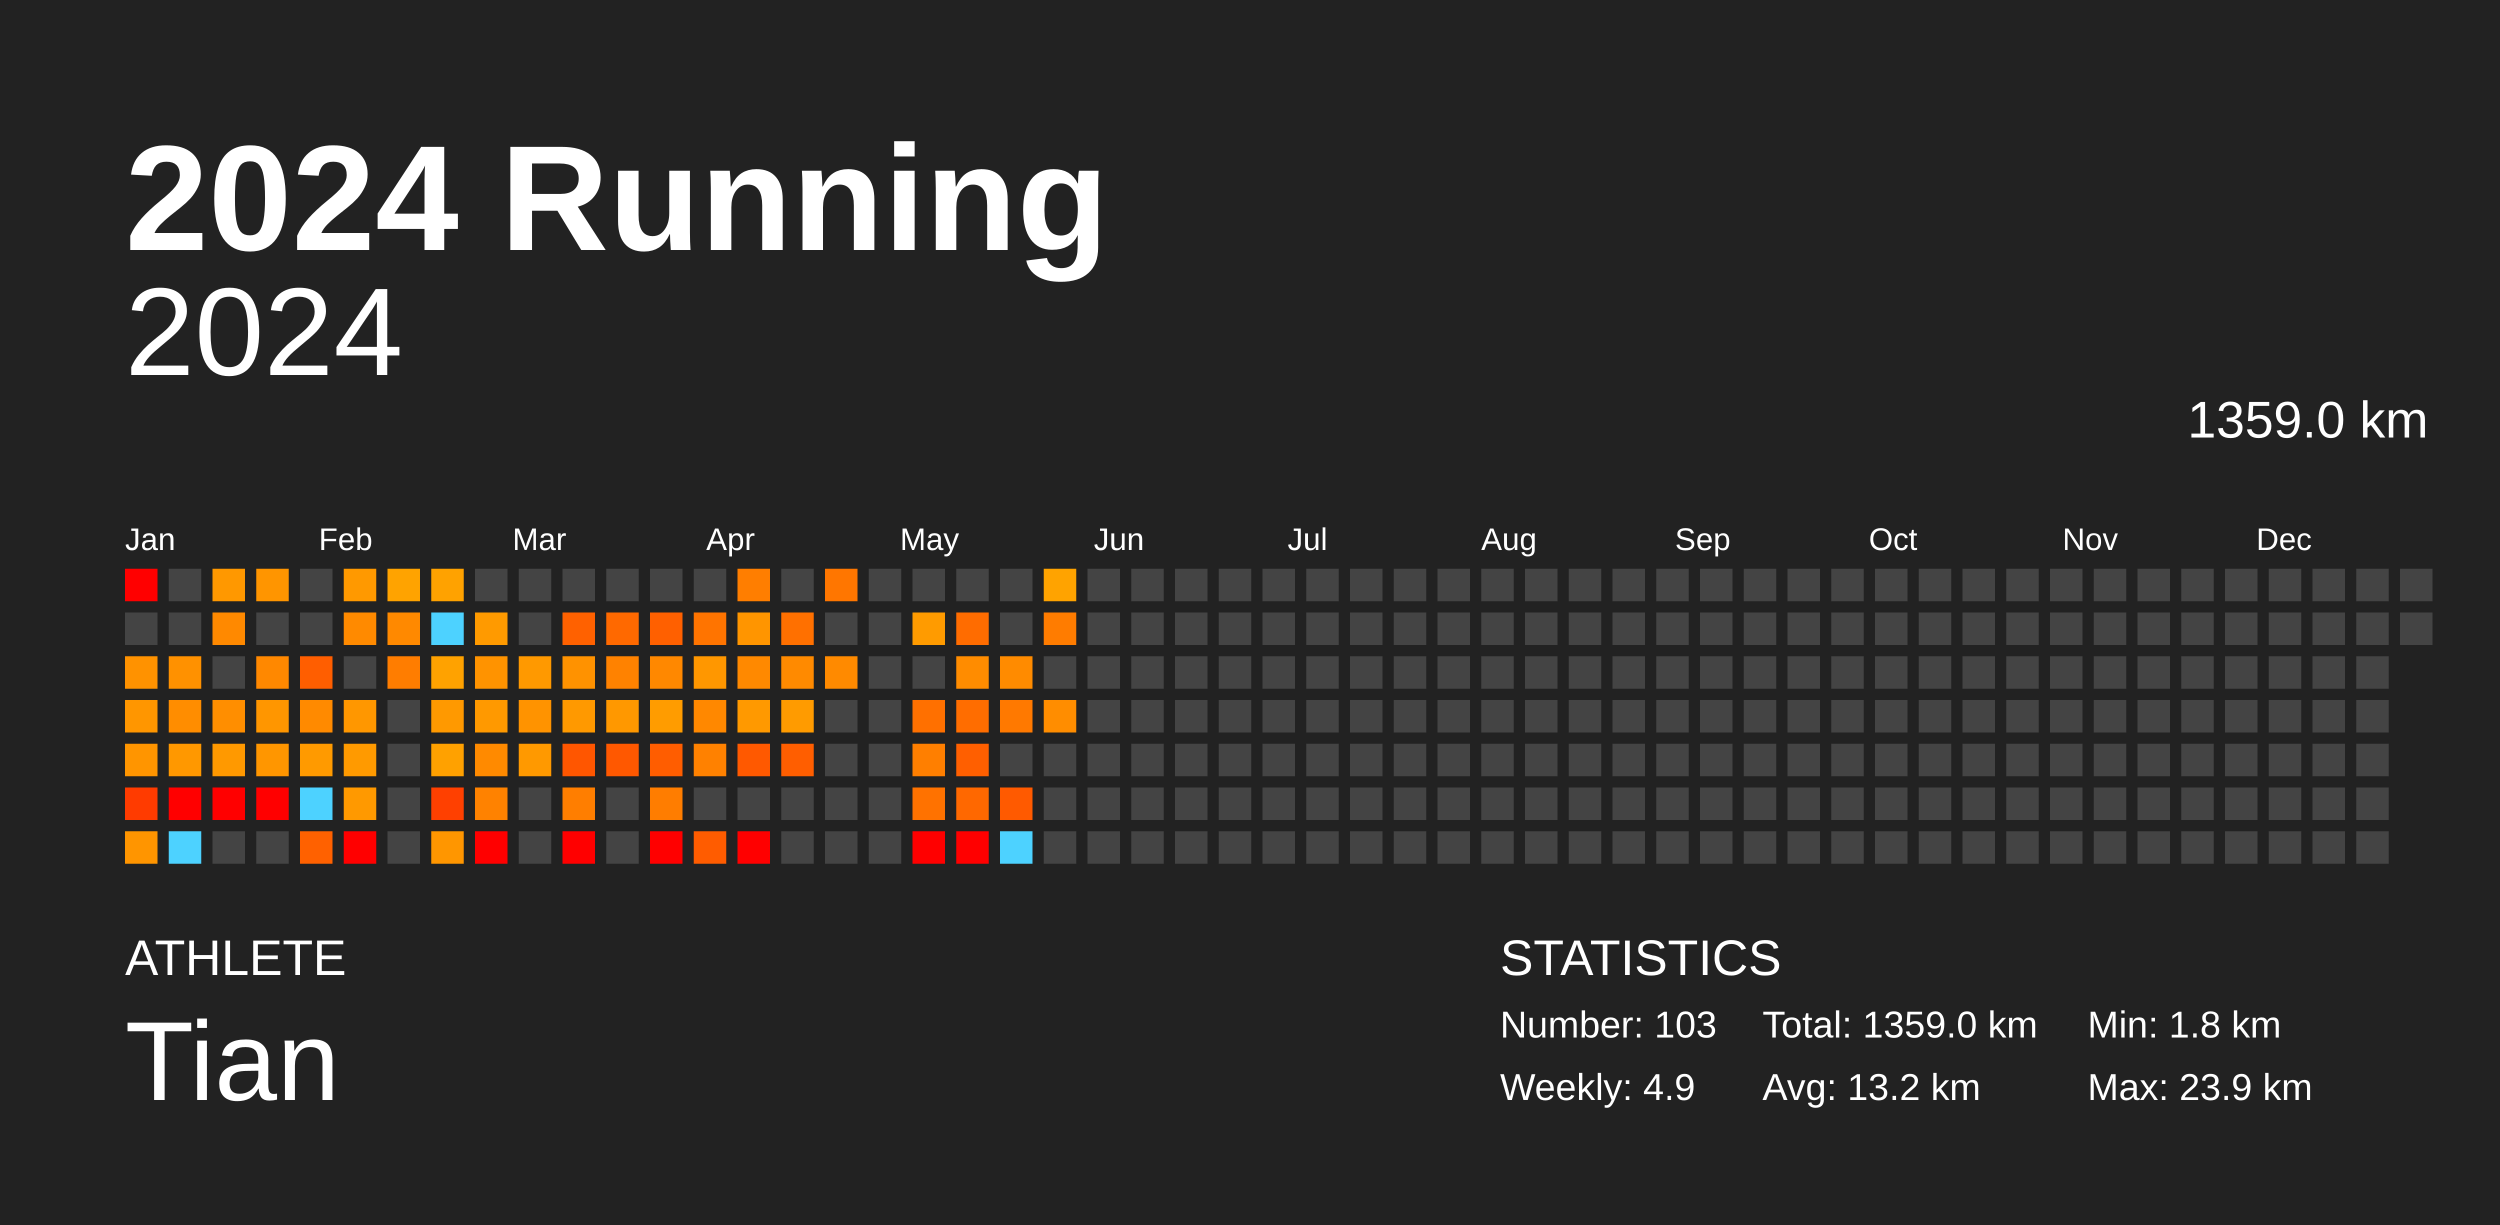
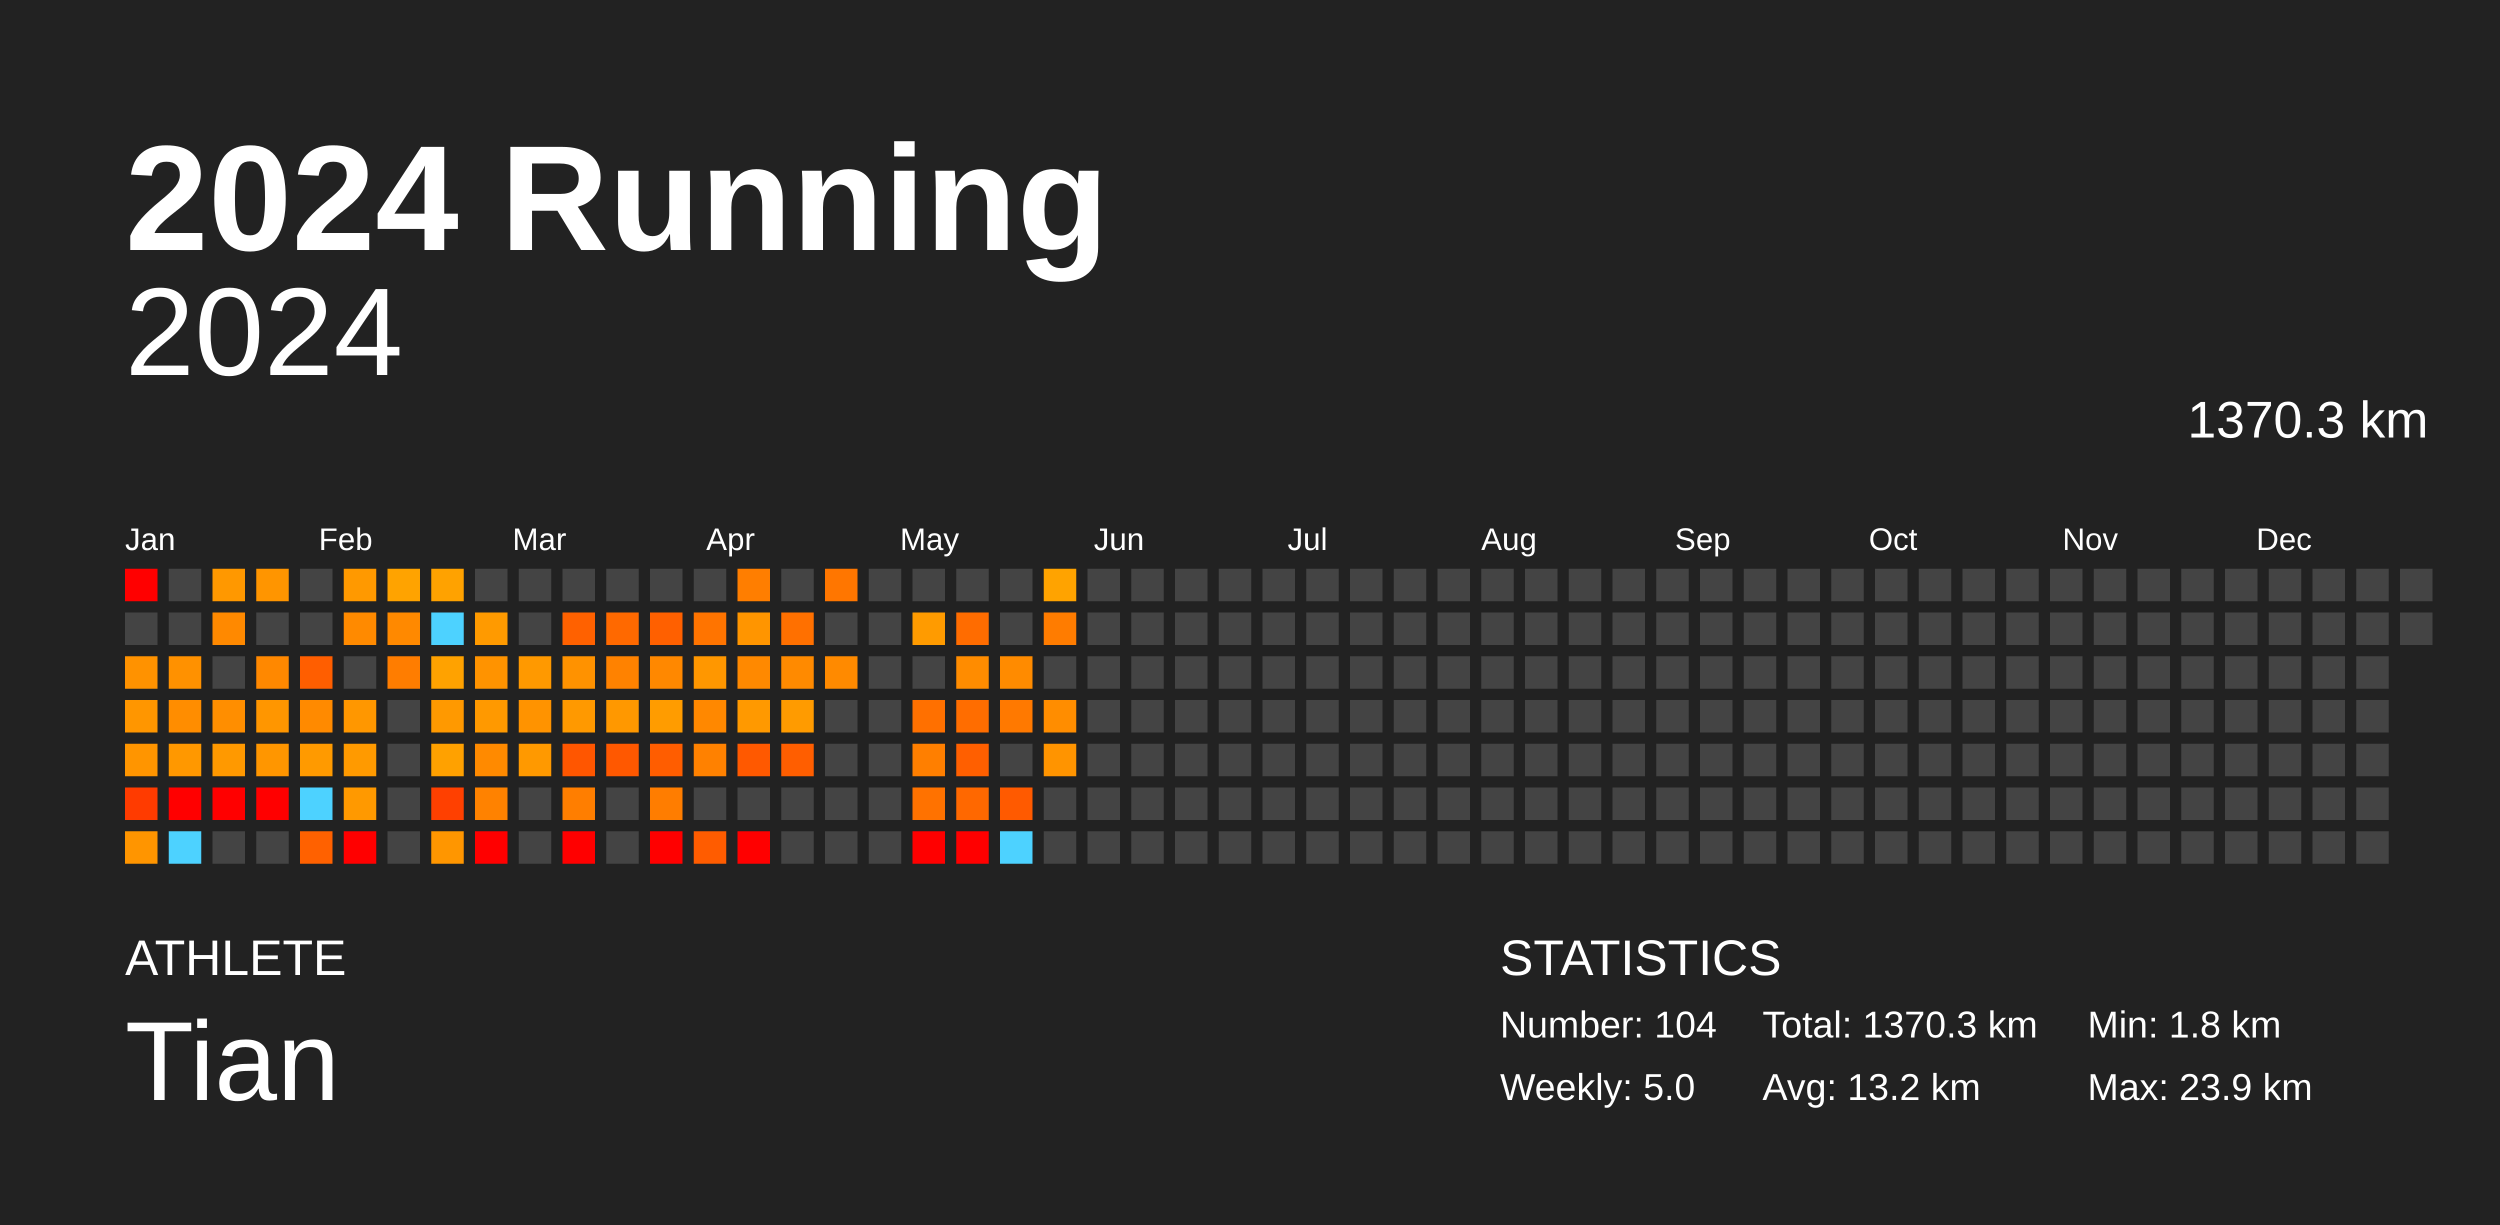
<svg xmlns="http://www.w3.org/2000/svg" baseProfile="full" height="98mm" version="1.1" viewBox="0,0,200,98" width="200mm">
  <defs />
  <rect fill="#222222" height="98" width="200" x="0" y="0" />
  <text fill="#FFFFFF" style="font-size:12px; font-family:Arial; font-weight:bold;" x="10" y="20">2024 Running</text>
  <text fill="#FFFFFF" style="font-size:4px; font-family:Arial" x="10" y="78">ATHLETE</text>
  <text fill="#FFFFFF" style="font-size:9px; font-family:Arial" x="10" y="88">Tian</text>
  <text fill="#FFFFFF" style="font-size:4px; font-family:Arial" x="120" y="78">STATISTICS</text>
-   <text fill="#FFFFFF" style="font-size:3px; font-family:Arial" x="120" y="83">Number: 103</text>
-   <text fill="#FFFFFF" style="font-size:3px; font-family:Arial" x="120" y="88">Weekly: 4.9</text>
-   <text fill="#FFFFFF" style="font-size:3px; font-family:Arial" x="141" y="83">Total: 1359.0 km</text>
+   <text fill="#FFFFFF" style="font-size:3px; font-family:Arial" x="120" y="83">Number: 104</text>
+   <text fill="#FFFFFF" style="font-size:3px; font-family:Arial" x="120" y="88">Weekly: 5.0</text>
+   <text fill="#FFFFFF" style="font-size:3px; font-family:Arial" x="141" y="83">Total: 1370.3 km</text>
  <text fill="#FFFFFF" style="font-size:3px; font-family:Arial" x="141" y="88">Avg: 13.2 km</text>
  <text fill="#FFFFFF" style="font-size:3px; font-family:Arial" x="167" y="83">Min: 1.8 km</text>
  <text fill="#FFFFFF" style="font-size:3px; font-family:Arial" x="167" y="88">Max: 23.9 km</text>
  <text alignment-baseline="hanging" fill="#FFFFFF" style="font-size:10.0px; font-family:Arial;" x="10" y="30">2024</text>
-   <text alignment-baseline="hanging" fill="#FFFFFF" style="font-size:4.125px; font-family:Arial;" x="175" y="35">1359.0 km</text>
+   <text alignment-baseline="hanging" fill="#FFFFFF" style="font-size:4.125px; font-family:Arial;" x="175" y="35">1370.3 km</text>
  <text fill="#FFFFFF" style="font-size:2.5px; font-family:Arial" x="10.0" y="44">Jan</text>
  <text fill="#FFFFFF" style="font-size:2.5px; font-family:Arial" x="25.5" y="44">Feb</text>
  <text fill="#FFFFFF" style="font-size:2.5px; font-family:Arial" x="41.0" y="44">Mar</text>
  <text fill="#FFFFFF" style="font-size:2.5px; font-family:Arial" x="56.5" y="44">Apr</text>
  <text fill="#FFFFFF" style="font-size:2.5px; font-family:Arial" x="72.0" y="44">May</text>
  <text fill="#FFFFFF" style="font-size:2.5px; font-family:Arial" x="87.5" y="44">Jun</text>
  <text fill="#FFFFFF" style="font-size:2.5px; font-family:Arial" x="103.0" y="44">Jul</text>
  <text fill="#FFFFFF" style="font-size:2.5px; font-family:Arial" x="118.5" y="44">Aug</text>
  <text fill="#FFFFFF" style="font-size:2.5px; font-family:Arial" x="134.0" y="44">Sep</text>
  <text fill="#FFFFFF" style="font-size:2.5px; font-family:Arial" x="149.5" y="44">Oct</text>
  <text fill="#FFFFFF" style="font-size:2.5px; font-family:Arial" x="165.0" y="44">Nov</text>
  <text fill="#FFFFFF" style="font-size:2.5px; font-family:Arial" x="180.5" y="44">Dec</text>
  <rect fill="red" height="2.6" width="2.6" x="10.0" y="45.5" />
  <rect fill="#444444" height="2.6" width="2.6" x="10.0" y="49.0" />
  <rect fill="#ff9200" height="2.6" width="2.6" x="10.0" y="52.5" />
  <rect fill="#ff9600" height="2.6" width="2.6" x="10.0" y="56.0" />
  <rect fill="#ff9500" height="2.6" width="2.6" x="10.0" y="59.5" />
  <rect fill="#ff3b00" height="2.6" width="2.6" x="10.0" y="63.0" />
  <rect fill="#ff9500" height="2.6" width="2.6" x="10.0" y="66.5" />
  <rect fill="#444444" height="2.6" width="2.6" x="13.5" y="45.5" />
  <rect fill="#444444" height="2.6" width="2.6" x="13.5" y="49.0" />
  <rect fill="#ff9100" height="2.6" width="2.6" x="13.5" y="52.5" />
  <rect fill="#ff8d00" height="2.6" width="2.6" x="13.5" y="56.0" />
  <rect fill="#ff9800" height="2.6" width="2.6" x="13.5" y="59.5" />
  <rect fill="red" height="2.6" width="2.6" x="13.5" y="63.0" />
  <rect fill="#4dd2ff" height="2.6" width="2.6" x="13.5" y="66.5" />
  <rect fill="#ff9800" height="2.6" width="2.6" x="17.0" y="45.5" />
  <rect fill="#ff8900" height="2.6" width="2.6" x="17.0" y="49.0" />
  <rect fill="#444444" height="2.6" width="2.6" x="17.0" y="52.5" />
  <rect fill="#ff8e00" height="2.6" width="2.6" x="17.0" y="56.0" />
  <rect fill="#ff9900" height="2.6" width="2.6" x="17.0" y="59.5" />
  <rect fill="red" height="2.6" width="2.6" x="17.0" y="63.0" />
  <rect fill="#444444" height="2.6" width="2.6" x="17.0" y="66.5" />
  <rect fill="#ff9500" height="2.6" width="2.6" x="20.5" y="45.5" />
  <rect fill="#444444" height="2.6" width="2.6" x="20.5" y="49.0" />
  <rect fill="#ff8800" height="2.6" width="2.6" x="20.5" y="52.5" />
  <rect fill="#ff9600" height="2.6" width="2.6" x="20.5" y="56.0" />
  <rect fill="#ff9600" height="2.6" width="2.6" x="20.5" y="59.5" />
  <rect fill="red" height="2.6" width="2.6" x="20.5" y="63.0" />
  <rect fill="#444444" height="2.6" width="2.6" x="20.5" y="66.5" />
  <rect fill="#444444" height="2.6" width="2.6" x="24.0" y="45.5" />
  <rect fill="#444444" height="2.6" width="2.6" x="24.0" y="49.0" />
  <rect fill="#ff5e00" height="2.6" width="2.6" x="24.0" y="52.5" />
  <rect fill="#ff8a00" height="2.6" width="2.6" x="24.0" y="56.0" />
  <rect fill="#ff9a00" height="2.6" width="2.6" x="24.0" y="59.5" />
  <rect fill="#4dd2ff" height="2.6" width="2.6" x="24.0" y="63.0" />
  <rect fill="#ff6100" height="2.6" width="2.6" x="24.0" y="66.5" />
  <rect fill="#ff9900" height="2.6" width="2.6" x="27.5" y="45.5" />
  <rect fill="#ff8a00" height="2.6" width="2.6" x="27.5" y="49.0" />
  <rect fill="#444444" height="2.6" width="2.6" x="27.5" y="52.5" />
  <rect fill="#ff9700" height="2.6" width="2.6" x="27.5" y="56.0" />
  <rect fill="#ff9a00" height="2.6" width="2.6" x="27.5" y="59.5" />
  <rect fill="#ff9900" height="2.6" width="2.6" x="27.5" y="63.0" />
  <rect fill="red" height="2.6" width="2.6" x="27.5" y="66.5" />
  <rect fill="#ffa300" height="2.6" width="2.6" x="31.0" y="45.5" />
  <rect fill="#ff8900" height="2.6" width="2.6" x="31.0" y="49.0" />
  <rect fill="#ff7d00" height="2.6" width="2.6" x="31.0" y="52.5" />
  <rect fill="#444444" height="2.6" width="2.6" x="31.0" y="56.0" />
  <rect fill="#444444" height="2.6" width="2.6" x="31.0" y="59.5" />
  <rect fill="#444444" height="2.6" width="2.6" x="31.0" y="63.0" />
  <rect fill="#444444" height="2.6" width="2.6" x="31.0" y="66.5" />
  <rect fill="#ffa200" height="2.6" width="2.6" x="34.5" y="45.5" />
  <rect fill="#4dd2ff" height="2.6" width="2.6" x="34.5" y="49.0" />
  <rect fill="#ffa200" height="2.6" width="2.6" x="34.5" y="52.5" />
  <rect fill="#ff9900" height="2.6" width="2.6" x="34.5" y="56.0" />
  <rect fill="#ffa100" height="2.6" width="2.6" x="34.5" y="59.5" />
  <rect fill="#ff4000" height="2.6" width="2.6" x="34.5" y="63.0" />
  <rect fill="#ff9600" height="2.6" width="2.6" x="34.5" y="66.5" />
  <rect fill="#444444" height="2.6" width="2.6" x="38.0" y="45.5" />
  <rect fill="#ff9a00" height="2.6" width="2.6" x="38.0" y="49.0" />
  <rect fill="#ff9300" height="2.6" width="2.6" x="38.0" y="52.5" />
  <rect fill="#ff9900" height="2.6" width="2.6" x="38.0" y="56.0" />
  <rect fill="#ff8a00" height="2.6" width="2.6" x="38.0" y="59.5" />
  <rect fill="#ff8200" height="2.6" width="2.6" x="38.0" y="63.0" />
  <rect fill="red" height="2.6" width="2.6" x="38.0" y="66.5" />
  <rect fill="#444444" height="2.6" width="2.6" x="41.5" y="45.5" />
  <rect fill="#444444" height="2.6" width="2.6" x="41.5" y="49.0" />
  <rect fill="#ff9900" height="2.6" width="2.6" x="41.5" y="52.5" />
  <rect fill="#ff9300" height="2.6" width="2.6" x="41.5" y="56.0" />
  <rect fill="#ff9900" height="2.6" width="2.6" x="41.5" y="59.5" />
  <rect fill="#444444" height="2.6" width="2.6" x="41.5" y="63.0" />
  <rect fill="#444444" height="2.6" width="2.6" x="41.5" y="66.5" />
  <rect fill="#444444" height="2.6" width="2.6" x="45.0" y="45.5" />
  <rect fill="#ff6100" height="2.6" width="2.6" x="45.0" y="49.0" />
  <rect fill="#ff9200" height="2.6" width="2.6" x="45.0" y="52.5" />
  <rect fill="#ff9900" height="2.6" width="2.6" x="45.0" y="56.0" />
  <rect fill="#ff5600" height="2.6" width="2.6" x="45.0" y="59.5" />
  <rect fill="#ff7e00" height="2.6" width="2.6" x="45.0" y="63.0" />
  <rect fill="red" height="2.6" width="2.6" x="45.0" y="66.5" />
  <rect fill="#444444" height="2.6" width="2.6" x="48.5" y="45.5" />
  <rect fill="#ff6900" height="2.6" width="2.6" x="48.5" y="49.0" />
  <rect fill="#ff8200" height="2.6" width="2.6" x="48.5" y="52.5" />
  <rect fill="#ff9800" height="2.6" width="2.6" x="48.5" y="56.0" />
  <rect fill="#ff5800" height="2.6" width="2.6" x="48.5" y="59.5" />
  <rect fill="#444444" height="2.6" width="2.6" x="48.5" y="63.0" />
  <rect fill="#444444" height="2.6" width="2.6" x="48.5" y="66.5" />
  <rect fill="#444444" height="2.6" width="2.6" x="52.0" y="45.5" />
  <rect fill="#ff6000" height="2.6" width="2.6" x="52.0" y="49.0" />
  <rect fill="#ff8800" height="2.6" width="2.6" x="52.0" y="52.5" />
  <rect fill="#ff9c00" height="2.6" width="2.6" x="52.0" y="56.0" />
  <rect fill="#ff5d00" height="2.6" width="2.6" x="52.0" y="59.5" />
  <rect fill="#ff7d00" height="2.6" width="2.6" x="52.0" y="63.0" />
  <rect fill="red" height="2.6" width="2.6" x="52.0" y="66.5" />
  <rect fill="#444444" height="2.6" width="2.6" x="55.5" y="45.5" />
  <rect fill="#ff7400" height="2.6" width="2.6" x="55.5" y="49.0" />
  <rect fill="#ff9700" height="2.6" width="2.6" x="55.5" y="52.5" />
  <rect fill="#ff8800" height="2.6" width="2.6" x="55.5" y="56.0" />
  <rect fill="#ff8100" height="2.6" width="2.6" x="55.5" y="59.5" />
  <rect fill="#444444" height="2.6" width="2.6" x="55.5" y="63.0" />
  <rect fill="#ff5c00" height="2.6" width="2.6" x="55.5" y="66.5" />
  <rect fill="#ff7e00" height="2.6" width="2.6" x="59.0" y="45.5" />
  <rect fill="#ff9500" height="2.6" width="2.6" x="59.0" y="49.0" />
  <rect fill="#ff8900" height="2.6" width="2.6" x="59.0" y="52.5" />
  <rect fill="#ff9900" height="2.6" width="2.6" x="59.0" y="56.0" />
  <rect fill="#ff5900" height="2.6" width="2.6" x="59.0" y="59.5" />
  <rect fill="#444444" height="2.6" width="2.6" x="59.0" y="63.0" />
  <rect fill="red" height="2.6" width="2.6" x="59.0" y="66.5" />
  <rect fill="#444444" height="2.6" width="2.6" x="62.5" y="45.5" />
  <rect fill="#ff7000" height="2.6" width="2.6" x="62.5" y="49.0" />
  <rect fill="#ff8a00" height="2.6" width="2.6" x="62.5" y="52.5" />
  <rect fill="#ff9b00" height="2.6" width="2.6" x="62.5" y="56.0" />
  <rect fill="#ff5e00" height="2.6" width="2.6" x="62.5" y="59.5" />
  <rect fill="#444444" height="2.6" width="2.6" x="62.5" y="63.0" />
  <rect fill="#444444" height="2.6" width="2.6" x="62.5" y="66.5" />
  <rect fill="#ff7600" height="2.6" width="2.6" x="66.0" y="45.5" />
  <rect fill="#444444" height="2.6" width="2.6" x="66.0" y="49.0" />
  <rect fill="#ff8a00" height="2.6" width="2.6" x="66.0" y="52.5" />
  <rect fill="#444444" height="2.6" width="2.6" x="66.0" y="56.0" />
  <rect fill="#444444" height="2.6" width="2.6" x="66.0" y="59.5" />
  <rect fill="#444444" height="2.6" width="2.6" x="66.0" y="63.0" />
  <rect fill="#444444" height="2.6" width="2.6" x="66.0" y="66.5" />
  <rect fill="#444444" height="2.6" width="2.6" x="69.5" y="45.5" />
  <rect fill="#444444" height="2.6" width="2.6" x="69.5" y="49.0" />
  <rect fill="#444444" height="2.6" width="2.6" x="69.5" y="52.5" />
  <rect fill="#444444" height="2.6" width="2.6" x="69.5" y="56.0" />
  <rect fill="#444444" height="2.6" width="2.6" x="69.5" y="59.5" />
  <rect fill="#444444" height="2.6" width="2.6" x="69.5" y="63.0" />
  <rect fill="#444444" height="2.6" width="2.6" x="69.5" y="66.5" />
  <rect fill="#444444" height="2.6" width="2.6" x="73.0" y="45.5" />
  <rect fill="#ff9b00" height="2.6" width="2.6" x="73.0" y="49.0" />
  <rect fill="#444444" height="2.6" width="2.6" x="73.0" y="52.5" />
  <rect fill="#ff7000" height="2.6" width="2.6" x="73.0" y="56.0" />
  <rect fill="#ff7f00" height="2.6" width="2.6" x="73.0" y="59.5" />
  <rect fill="#ff7200" height="2.6" width="2.6" x="73.0" y="63.0" />
  <rect fill="red" height="2.6" width="2.6" x="73.0" y="66.5" />
  <rect fill="#444444" height="2.6" width="2.6" x="76.5" y="45.5" />
  <rect fill="#ff6c00" height="2.6" width="2.6" x="76.5" y="49.0" />
  <rect fill="#ff8c00" height="2.6" width="2.6" x="76.5" y="52.5" />
  <rect fill="#ff6d00" height="2.6" width="2.6" x="76.5" y="56.0" />
  <rect fill="#ff5f00" height="2.6" width="2.6" x="76.5" y="59.5" />
  <rect fill="#ff6800" height="2.6" width="2.6" x="76.5" y="63.0" />
  <rect fill="red" height="2.6" width="2.6" x="76.5" y="66.5" />
  <rect fill="#444444" height="2.6" width="2.6" x="80.0" y="45.5" />
  <rect fill="#444444" height="2.6" width="2.6" x="80.0" y="49.0" />
  <rect fill="#ff8b00" height="2.6" width="2.6" x="80.0" y="52.5" />
  <rect fill="#ff7900" height="2.6" width="2.6" x="80.0" y="56.0" />
  <rect fill="#444444" height="2.6" width="2.6" x="80.0" y="59.5" />
  <rect fill="#ff5a00" height="2.6" width="2.6" x="80.0" y="63.0" />
  <rect fill="#4dd2ff" height="2.6" width="2.6" x="80.0" y="66.5" />
  <rect fill="#ffa300" height="2.6" width="2.6" x="83.5" y="45.5" />
  <rect fill="#ff7c00" height="2.6" width="2.6" x="83.5" y="49.0" />
  <rect fill="#444444" height="2.6" width="2.6" x="83.5" y="52.5" />
  <rect fill="#ff8d00" height="2.6" width="2.6" x="83.5" y="56.0" />
-   <rect fill="#444444" height="2.6" width="2.6" x="83.5" y="59.5" />
+   <rect fill="#ff9400" height="2.6" width="2.6" x="83.5" y="59.5" />
  <rect fill="#444444" height="2.6" width="2.6" x="83.5" y="63.0" />
  <rect fill="#444444" height="2.6" width="2.6" x="83.5" y="66.5" />
  <rect fill="#444444" height="2.6" width="2.6" x="87.0" y="45.5" />
  <rect fill="#444444" height="2.6" width="2.6" x="87.0" y="49.0" />
  <rect fill="#444444" height="2.6" width="2.6" x="87.0" y="52.5" />
  <rect fill="#444444" height="2.6" width="2.6" x="87.0" y="56.0" />
  <rect fill="#444444" height="2.6" width="2.6" x="87.0" y="59.5" />
  <rect fill="#444444" height="2.6" width="2.6" x="87.0" y="63.0" />
  <rect fill="#444444" height="2.6" width="2.6" x="87.0" y="66.5" />
  <rect fill="#444444" height="2.6" width="2.6" x="90.5" y="45.5" />
  <rect fill="#444444" height="2.6" width="2.6" x="90.5" y="49.0" />
  <rect fill="#444444" height="2.6" width="2.6" x="90.5" y="52.5" />
  <rect fill="#444444" height="2.6" width="2.6" x="90.5" y="56.0" />
  <rect fill="#444444" height="2.6" width="2.6" x="90.5" y="59.5" />
  <rect fill="#444444" height="2.6" width="2.6" x="90.5" y="63.0" />
  <rect fill="#444444" height="2.6" width="2.6" x="90.5" y="66.5" />
  <rect fill="#444444" height="2.6" width="2.6" x="94.0" y="45.5" />
  <rect fill="#444444" height="2.6" width="2.6" x="94.0" y="49.0" />
  <rect fill="#444444" height="2.6" width="2.6" x="94.0" y="52.5" />
  <rect fill="#444444" height="2.6" width="2.6" x="94.0" y="56.0" />
  <rect fill="#444444" height="2.6" width="2.6" x="94.0" y="59.5" />
  <rect fill="#444444" height="2.6" width="2.6" x="94.0" y="63.0" />
  <rect fill="#444444" height="2.6" width="2.6" x="94.0" y="66.5" />
  <rect fill="#444444" height="2.6" width="2.6" x="97.5" y="45.5" />
  <rect fill="#444444" height="2.6" width="2.6" x="97.5" y="49.0" />
  <rect fill="#444444" height="2.6" width="2.6" x="97.5" y="52.5" />
  <rect fill="#444444" height="2.6" width="2.6" x="97.5" y="56.0" />
  <rect fill="#444444" height="2.6" width="2.6" x="97.5" y="59.5" />
  <rect fill="#444444" height="2.6" width="2.6" x="97.5" y="63.0" />
  <rect fill="#444444" height="2.6" width="2.6" x="97.5" y="66.5" />
  <rect fill="#444444" height="2.6" width="2.6" x="101.0" y="45.5" />
  <rect fill="#444444" height="2.6" width="2.6" x="101.0" y="49.0" />
  <rect fill="#444444" height="2.6" width="2.6" x="101.0" y="52.5" />
  <rect fill="#444444" height="2.6" width="2.6" x="101.0" y="56.0" />
  <rect fill="#444444" height="2.6" width="2.6" x="101.0" y="59.5" />
  <rect fill="#444444" height="2.6" width="2.6" x="101.0" y="63.0" />
  <rect fill="#444444" height="2.6" width="2.6" x="101.0" y="66.5" />
  <rect fill="#444444" height="2.6" width="2.6" x="104.5" y="45.5" />
  <rect fill="#444444" height="2.6" width="2.6" x="104.5" y="49.0" />
  <rect fill="#444444" height="2.6" width="2.6" x="104.5" y="52.5" />
  <rect fill="#444444" height="2.6" width="2.6" x="104.5" y="56.0" />
  <rect fill="#444444" height="2.6" width="2.6" x="104.5" y="59.5" />
  <rect fill="#444444" height="2.6" width="2.6" x="104.5" y="63.0" />
  <rect fill="#444444" height="2.6" width="2.6" x="104.5" y="66.5" />
  <rect fill="#444444" height="2.6" width="2.6" x="108.0" y="45.5" />
  <rect fill="#444444" height="2.6" width="2.6" x="108.0" y="49.0" />
  <rect fill="#444444" height="2.6" width="2.6" x="108.0" y="52.5" />
  <rect fill="#444444" height="2.6" width="2.6" x="108.0" y="56.0" />
  <rect fill="#444444" height="2.6" width="2.6" x="108.0" y="59.5" />
  <rect fill="#444444" height="2.6" width="2.6" x="108.0" y="63.0" />
  <rect fill="#444444" height="2.6" width="2.6" x="108.0" y="66.5" />
  <rect fill="#444444" height="2.6" width="2.6" x="111.5" y="45.5" />
  <rect fill="#444444" height="2.6" width="2.6" x="111.5" y="49.0" />
  <rect fill="#444444" height="2.6" width="2.6" x="111.5" y="52.5" />
  <rect fill="#444444" height="2.6" width="2.6" x="111.5" y="56.0" />
  <rect fill="#444444" height="2.6" width="2.6" x="111.5" y="59.5" />
  <rect fill="#444444" height="2.6" width="2.6" x="111.5" y="63.0" />
  <rect fill="#444444" height="2.6" width="2.6" x="111.5" y="66.5" />
  <rect fill="#444444" height="2.6" width="2.6" x="115.0" y="45.5" />
  <rect fill="#444444" height="2.6" width="2.6" x="115.0" y="49.0" />
  <rect fill="#444444" height="2.6" width="2.6" x="115.0" y="52.5" />
  <rect fill="#444444" height="2.6" width="2.6" x="115.0" y="56.0" />
  <rect fill="#444444" height="2.6" width="2.6" x="115.0" y="59.5" />
  <rect fill="#444444" height="2.6" width="2.6" x="115.0" y="63.0" />
  <rect fill="#444444" height="2.6" width="2.6" x="115.0" y="66.5" />
  <rect fill="#444444" height="2.6" width="2.6" x="118.5" y="45.5" />
  <rect fill="#444444" height="2.6" width="2.6" x="118.5" y="49.0" />
  <rect fill="#444444" height="2.6" width="2.6" x="118.5" y="52.5" />
  <rect fill="#444444" height="2.6" width="2.6" x="118.5" y="56.0" />
  <rect fill="#444444" height="2.6" width="2.6" x="118.5" y="59.5" />
  <rect fill="#444444" height="2.6" width="2.6" x="118.5" y="63.0" />
  <rect fill="#444444" height="2.6" width="2.6" x="118.5" y="66.5" />
  <rect fill="#444444" height="2.6" width="2.6" x="122.0" y="45.5" />
  <rect fill="#444444" height="2.6" width="2.6" x="122.0" y="49.0" />
  <rect fill="#444444" height="2.6" width="2.6" x="122.0" y="52.5" />
  <rect fill="#444444" height="2.6" width="2.6" x="122.0" y="56.0" />
  <rect fill="#444444" height="2.6" width="2.6" x="122.0" y="59.5" />
  <rect fill="#444444" height="2.6" width="2.6" x="122.0" y="63.0" />
  <rect fill="#444444" height="2.6" width="2.6" x="122.0" y="66.5" />
  <rect fill="#444444" height="2.6" width="2.6" x="125.5" y="45.5" />
  <rect fill="#444444" height="2.6" width="2.6" x="125.5" y="49.0" />
  <rect fill="#444444" height="2.6" width="2.6" x="125.5" y="52.5" />
  <rect fill="#444444" height="2.6" width="2.6" x="125.5" y="56.0" />
  <rect fill="#444444" height="2.6" width="2.6" x="125.5" y="59.5" />
  <rect fill="#444444" height="2.6" width="2.6" x="125.5" y="63.0" />
  <rect fill="#444444" height="2.6" width="2.6" x="125.5" y="66.5" />
  <rect fill="#444444" height="2.6" width="2.6" x="129.0" y="45.5" />
  <rect fill="#444444" height="2.6" width="2.6" x="129.0" y="49.0" />
  <rect fill="#444444" height="2.6" width="2.6" x="129.0" y="52.5" />
  <rect fill="#444444" height="2.6" width="2.6" x="129.0" y="56.0" />
  <rect fill="#444444" height="2.6" width="2.6" x="129.0" y="59.5" />
  <rect fill="#444444" height="2.6" width="2.6" x="129.0" y="63.0" />
  <rect fill="#444444" height="2.6" width="2.6" x="129.0" y="66.5" />
  <rect fill="#444444" height="2.6" width="2.6" x="132.5" y="45.5" />
  <rect fill="#444444" height="2.6" width="2.6" x="132.5" y="49.0" />
  <rect fill="#444444" height="2.6" width="2.6" x="132.5" y="52.5" />
  <rect fill="#444444" height="2.6" width="2.6" x="132.5" y="56.0" />
  <rect fill="#444444" height="2.6" width="2.6" x="132.5" y="59.5" />
  <rect fill="#444444" height="2.6" width="2.6" x="132.5" y="63.0" />
  <rect fill="#444444" height="2.6" width="2.6" x="132.5" y="66.5" />
  <rect fill="#444444" height="2.6" width="2.6" x="136.0" y="45.5" />
  <rect fill="#444444" height="2.6" width="2.6" x="136.0" y="49.0" />
  <rect fill="#444444" height="2.6" width="2.6" x="136.0" y="52.5" />
  <rect fill="#444444" height="2.6" width="2.6" x="136.0" y="56.0" />
  <rect fill="#444444" height="2.6" width="2.6" x="136.0" y="59.5" />
  <rect fill="#444444" height="2.6" width="2.6" x="136.0" y="63.0" />
  <rect fill="#444444" height="2.6" width="2.6" x="136.0" y="66.5" />
  <rect fill="#444444" height="2.6" width="2.6" x="139.5" y="45.5" />
  <rect fill="#444444" height="2.6" width="2.6" x="139.5" y="49.0" />
  <rect fill="#444444" height="2.6" width="2.6" x="139.5" y="52.5" />
  <rect fill="#444444" height="2.6" width="2.6" x="139.5" y="56.0" />
  <rect fill="#444444" height="2.6" width="2.6" x="139.5" y="59.5" />
  <rect fill="#444444" height="2.6" width="2.6" x="139.5" y="63.0" />
  <rect fill="#444444" height="2.6" width="2.6" x="139.5" y="66.5" />
  <rect fill="#444444" height="2.6" width="2.6" x="143.0" y="45.5" />
  <rect fill="#444444" height="2.6" width="2.6" x="143.0" y="49.0" />
  <rect fill="#444444" height="2.6" width="2.6" x="143.0" y="52.5" />
  <rect fill="#444444" height="2.6" width="2.6" x="143.0" y="56.0" />
  <rect fill="#444444" height="2.6" width="2.6" x="143.0" y="59.5" />
  <rect fill="#444444" height="2.6" width="2.6" x="143.0" y="63.0" />
  <rect fill="#444444" height="2.6" width="2.6" x="143.0" y="66.5" />
  <rect fill="#444444" height="2.6" width="2.6" x="146.5" y="45.5" />
  <rect fill="#444444" height="2.6" width="2.6" x="146.5" y="49.0" />
  <rect fill="#444444" height="2.6" width="2.6" x="146.5" y="52.5" />
  <rect fill="#444444" height="2.6" width="2.6" x="146.5" y="56.0" />
  <rect fill="#444444" height="2.6" width="2.6" x="146.5" y="59.5" />
  <rect fill="#444444" height="2.6" width="2.6" x="146.5" y="63.0" />
  <rect fill="#444444" height="2.6" width="2.6" x="146.5" y="66.5" />
  <rect fill="#444444" height="2.6" width="2.6" x="150.0" y="45.5" />
  <rect fill="#444444" height="2.6" width="2.6" x="150.0" y="49.0" />
  <rect fill="#444444" height="2.6" width="2.6" x="150.0" y="52.5" />
  <rect fill="#444444" height="2.6" width="2.6" x="150.0" y="56.0" />
  <rect fill="#444444" height="2.6" width="2.6" x="150.0" y="59.5" />
  <rect fill="#444444" height="2.6" width="2.6" x="150.0" y="63.0" />
  <rect fill="#444444" height="2.6" width="2.6" x="150.0" y="66.5" />
  <rect fill="#444444" height="2.6" width="2.6" x="153.5" y="45.5" />
  <rect fill="#444444" height="2.6" width="2.6" x="153.5" y="49.0" />
  <rect fill="#444444" height="2.6" width="2.6" x="153.5" y="52.5" />
  <rect fill="#444444" height="2.6" width="2.6" x="153.5" y="56.0" />
  <rect fill="#444444" height="2.6" width="2.6" x="153.5" y="59.5" />
  <rect fill="#444444" height="2.6" width="2.6" x="153.5" y="63.0" />
  <rect fill="#444444" height="2.6" width="2.6" x="153.5" y="66.5" />
  <rect fill="#444444" height="2.6" width="2.6" x="157.0" y="45.5" />
  <rect fill="#444444" height="2.6" width="2.6" x="157.0" y="49.0" />
  <rect fill="#444444" height="2.6" width="2.6" x="157.0" y="52.5" />
  <rect fill="#444444" height="2.6" width="2.6" x="157.0" y="56.0" />
  <rect fill="#444444" height="2.6" width="2.6" x="157.0" y="59.5" />
  <rect fill="#444444" height="2.6" width="2.6" x="157.0" y="63.0" />
  <rect fill="#444444" height="2.6" width="2.6" x="157.0" y="66.5" />
  <rect fill="#444444" height="2.6" width="2.6" x="160.5" y="45.5" />
  <rect fill="#444444" height="2.6" width="2.6" x="160.5" y="49.0" />
  <rect fill="#444444" height="2.6" width="2.6" x="160.5" y="52.5" />
  <rect fill="#444444" height="2.6" width="2.6" x="160.5" y="56.0" />
  <rect fill="#444444" height="2.6" width="2.6" x="160.5" y="59.5" />
  <rect fill="#444444" height="2.6" width="2.6" x="160.5" y="63.0" />
  <rect fill="#444444" height="2.6" width="2.6" x="160.5" y="66.5" />
  <rect fill="#444444" height="2.6" width="2.6" x="164.0" y="45.5" />
  <rect fill="#444444" height="2.6" width="2.6" x="164.0" y="49.0" />
  <rect fill="#444444" height="2.6" width="2.6" x="164.0" y="52.5" />
  <rect fill="#444444" height="2.6" width="2.6" x="164.0" y="56.0" />
  <rect fill="#444444" height="2.6" width="2.6" x="164.0" y="59.5" />
  <rect fill="#444444" height="2.6" width="2.6" x="164.0" y="63.0" />
  <rect fill="#444444" height="2.6" width="2.6" x="164.0" y="66.5" />
  <rect fill="#444444" height="2.6" width="2.6" x="167.5" y="45.5" />
  <rect fill="#444444" height="2.6" width="2.6" x="167.5" y="49.0" />
  <rect fill="#444444" height="2.6" width="2.6" x="167.5" y="52.5" />
  <rect fill="#444444" height="2.6" width="2.6" x="167.5" y="56.0" />
  <rect fill="#444444" height="2.6" width="2.6" x="167.5" y="59.5" />
  <rect fill="#444444" height="2.6" width="2.6" x="167.5" y="63.0" />
  <rect fill="#444444" height="2.6" width="2.6" x="167.5" y="66.5" />
  <rect fill="#444444" height="2.6" width="2.6" x="171.0" y="45.5" />
  <rect fill="#444444" height="2.6" width="2.6" x="171.0" y="49.0" />
  <rect fill="#444444" height="2.6" width="2.6" x="171.0" y="52.5" />
  <rect fill="#444444" height="2.6" width="2.6" x="171.0" y="56.0" />
  <rect fill="#444444" height="2.6" width="2.6" x="171.0" y="59.5" />
  <rect fill="#444444" height="2.6" width="2.6" x="171.0" y="63.0" />
  <rect fill="#444444" height="2.6" width="2.6" x="171.0" y="66.5" />
  <rect fill="#444444" height="2.6" width="2.6" x="174.5" y="45.5" />
  <rect fill="#444444" height="2.6" width="2.6" x="174.5" y="49.0" />
  <rect fill="#444444" height="2.6" width="2.6" x="174.5" y="52.5" />
  <rect fill="#444444" height="2.6" width="2.6" x="174.5" y="56.0" />
  <rect fill="#444444" height="2.6" width="2.6" x="174.5" y="59.5" />
  <rect fill="#444444" height="2.6" width="2.6" x="174.5" y="63.0" />
  <rect fill="#444444" height="2.6" width="2.6" x="174.5" y="66.5" />
  <rect fill="#444444" height="2.6" width="2.6" x="178.0" y="45.5" />
  <rect fill="#444444" height="2.6" width="2.6" x="178.0" y="49.0" />
  <rect fill="#444444" height="2.6" width="2.6" x="178.0" y="52.5" />
  <rect fill="#444444" height="2.6" width="2.6" x="178.0" y="56.0" />
  <rect fill="#444444" height="2.6" width="2.6" x="178.0" y="59.5" />
  <rect fill="#444444" height="2.6" width="2.6" x="178.0" y="63.0" />
  <rect fill="#444444" height="2.6" width="2.6" x="178.0" y="66.5" />
  <rect fill="#444444" height="2.6" width="2.6" x="181.5" y="45.5" />
  <rect fill="#444444" height="2.6" width="2.6" x="181.5" y="49.0" />
  <rect fill="#444444" height="2.6" width="2.6" x="181.5" y="52.5" />
  <rect fill="#444444" height="2.6" width="2.6" x="181.5" y="56.0" />
  <rect fill="#444444" height="2.6" width="2.6" x="181.5" y="59.5" />
  <rect fill="#444444" height="2.6" width="2.6" x="181.5" y="63.0" />
  <rect fill="#444444" height="2.6" width="2.6" x="181.5" y="66.5" />
  <rect fill="#444444" height="2.6" width="2.6" x="185.0" y="45.5" />
  <rect fill="#444444" height="2.6" width="2.6" x="185.0" y="49.0" />
  <rect fill="#444444" height="2.6" width="2.6" x="185.0" y="52.5" />
  <rect fill="#444444" height="2.6" width="2.6" x="185.0" y="56.0" />
  <rect fill="#444444" height="2.6" width="2.6" x="185.0" y="59.5" />
  <rect fill="#444444" height="2.6" width="2.6" x="185.0" y="63.0" />
  <rect fill="#444444" height="2.6" width="2.6" x="185.0" y="66.5" />
  <rect fill="#444444" height="2.6" width="2.6" x="188.5" y="45.5" />
  <rect fill="#444444" height="2.6" width="2.6" x="188.5" y="49.0" />
  <rect fill="#444444" height="2.6" width="2.6" x="188.5" y="52.5" />
  <rect fill="#444444" height="2.6" width="2.6" x="188.5" y="56.0" />
  <rect fill="#444444" height="2.6" width="2.6" x="188.5" y="59.5" />
  <rect fill="#444444" height="2.6" width="2.6" x="188.5" y="63.0" />
  <rect fill="#444444" height="2.6" width="2.6" x="188.5" y="66.5" />
  <rect fill="#444444" height="2.6" width="2.6" x="192.0" y="45.5" />
  <rect fill="#444444" height="2.6" width="2.6" x="192.0" y="49.0" />
</svg>
